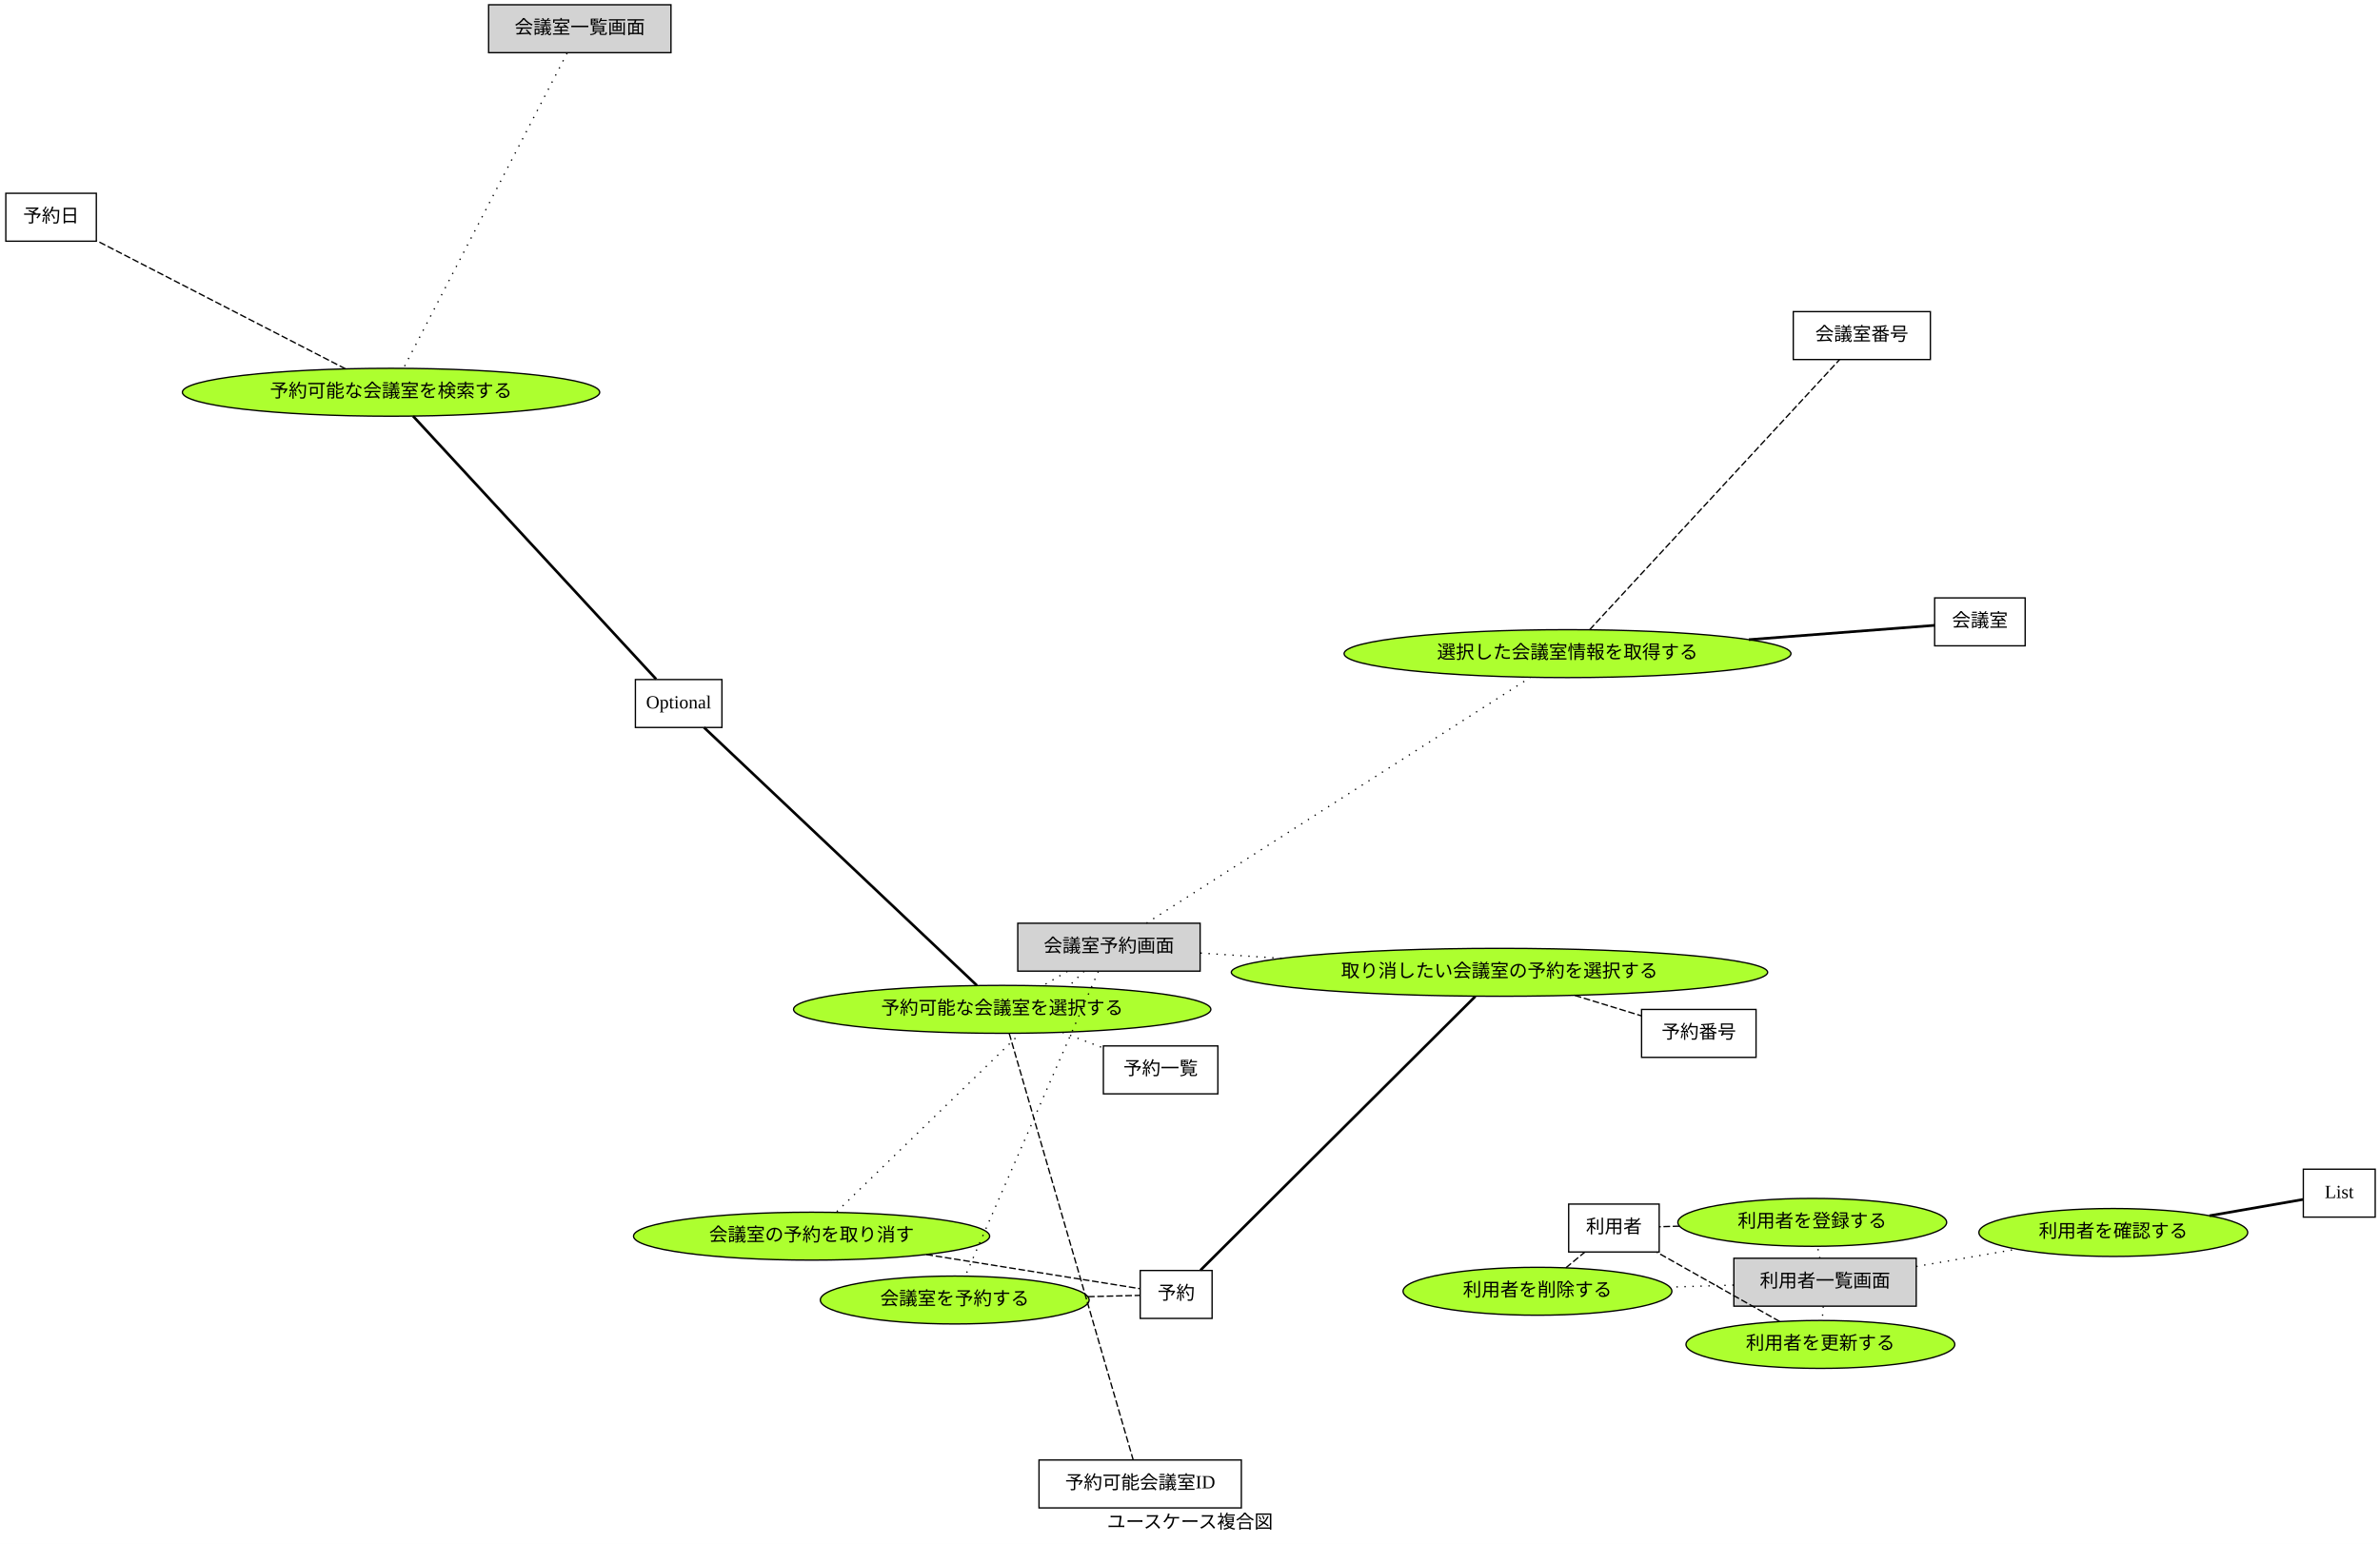
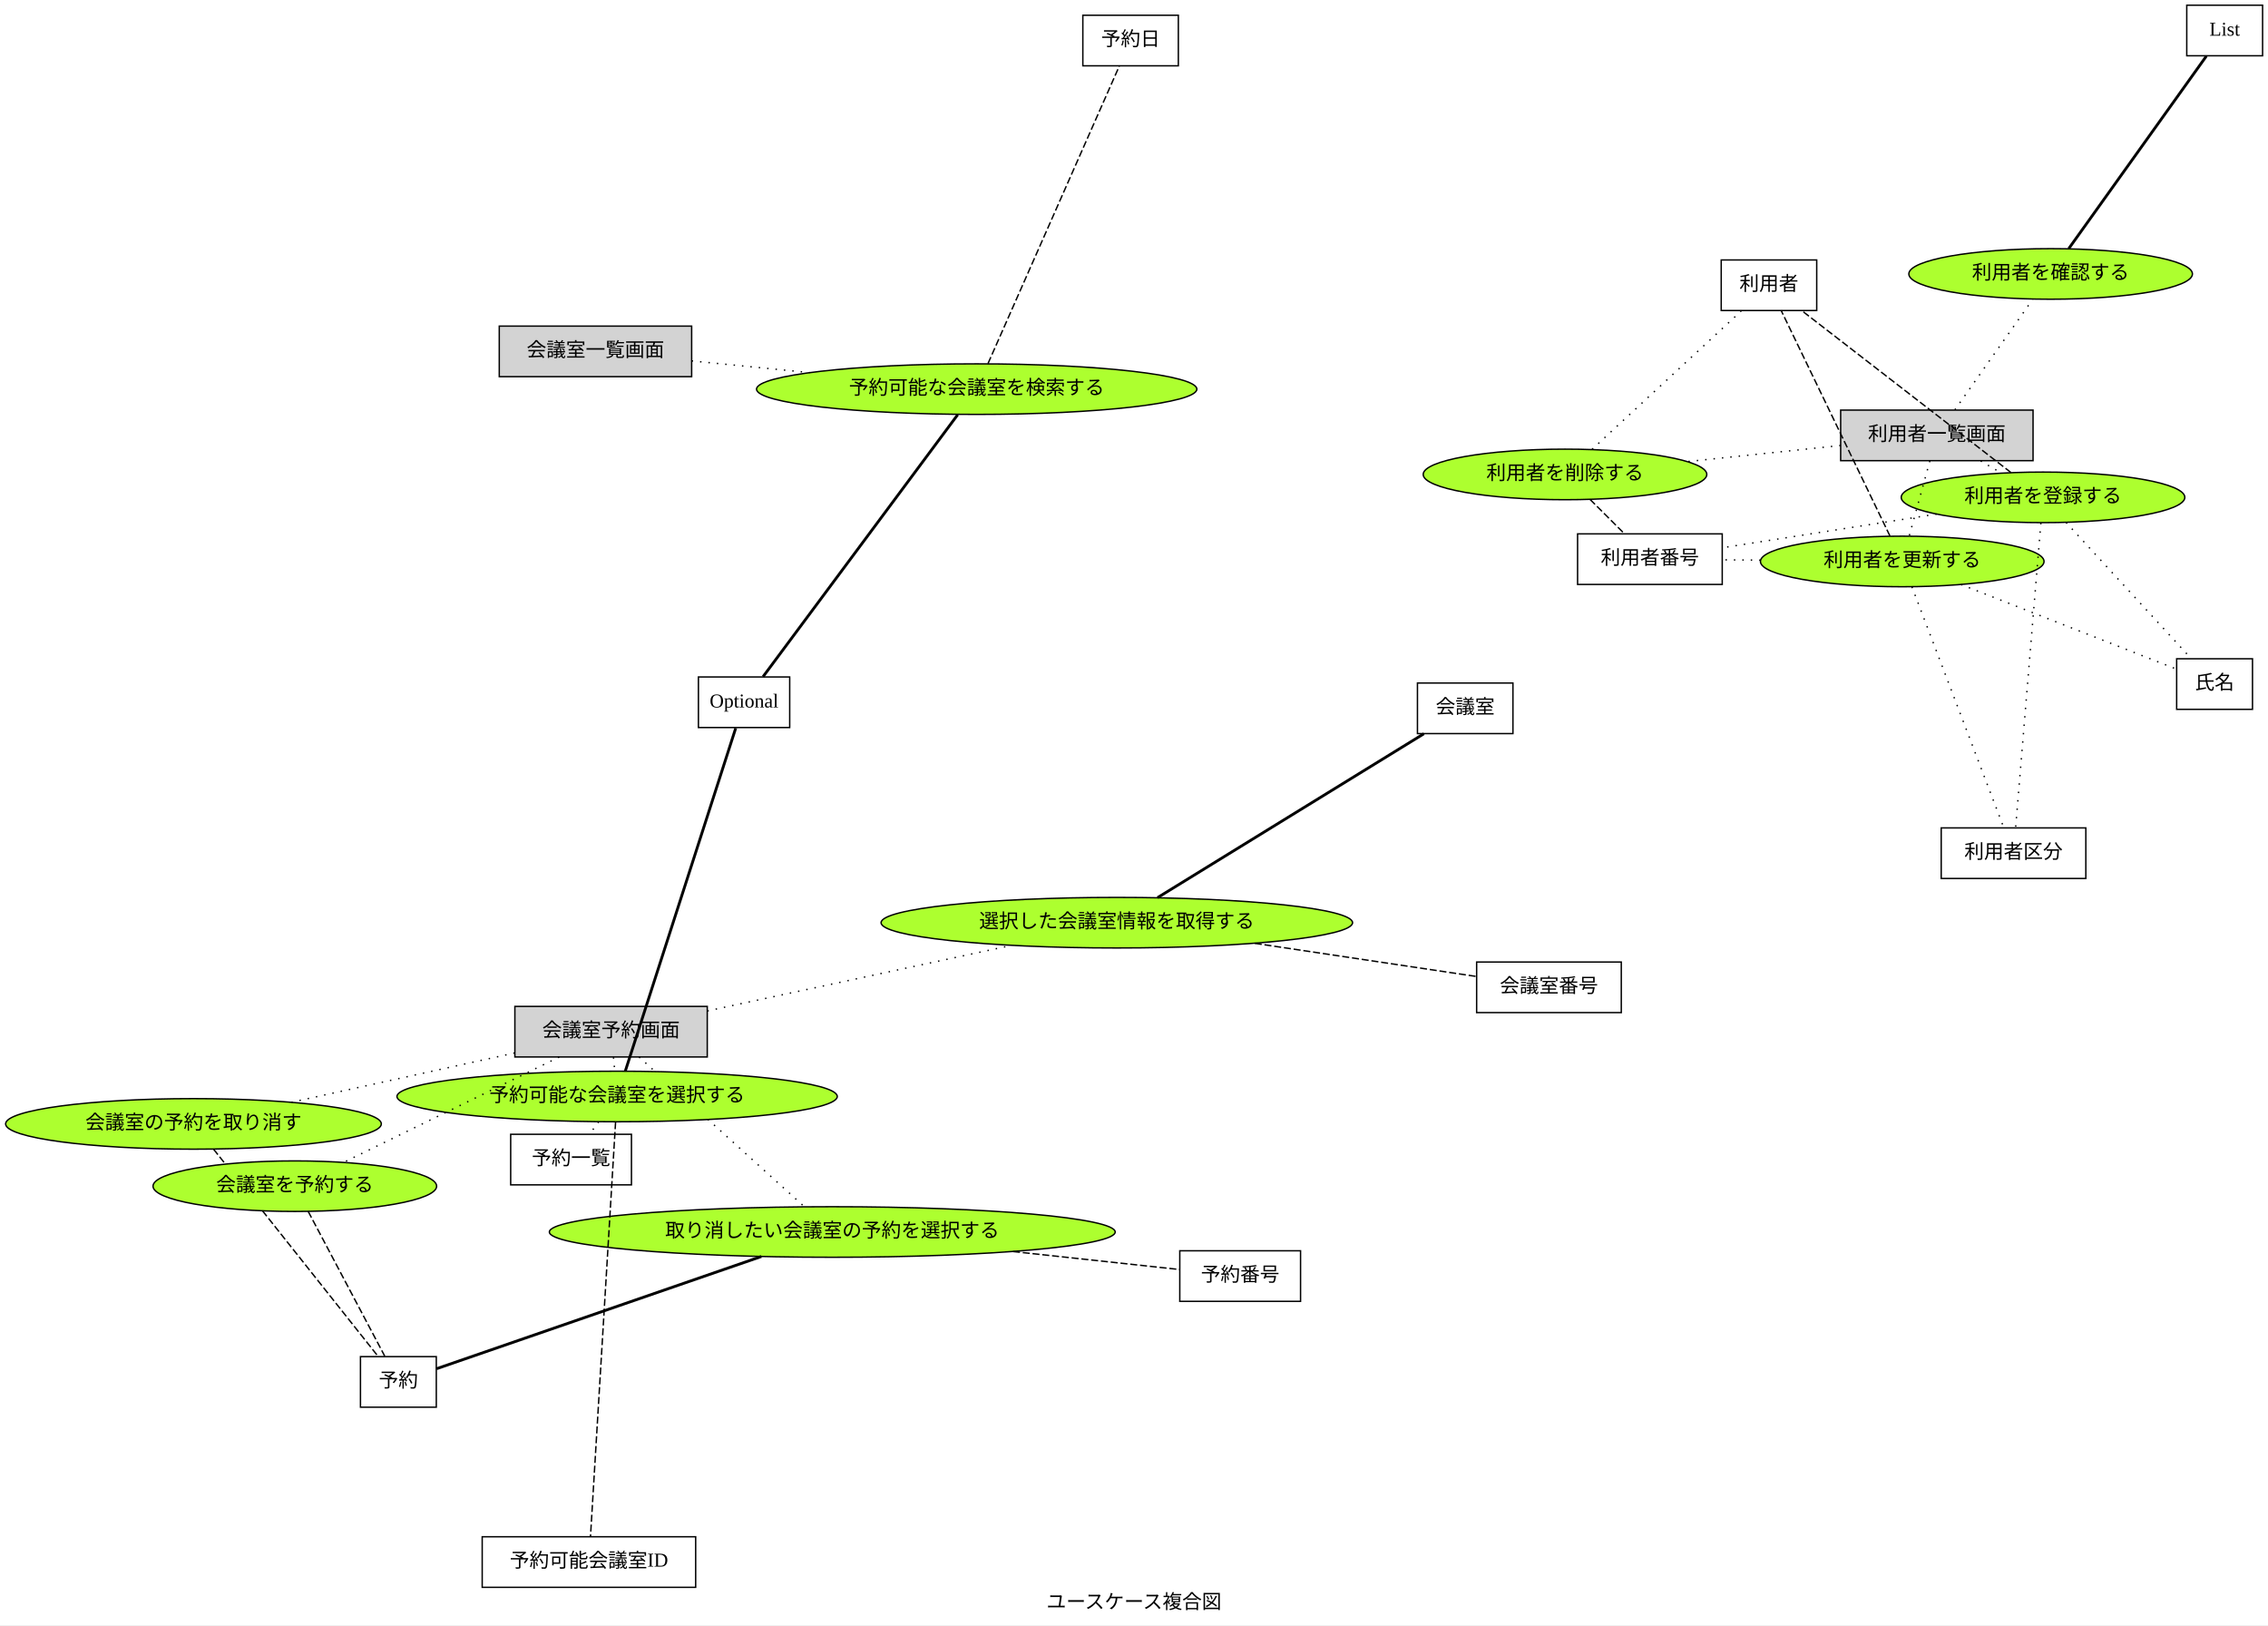
- <svg xmlns="http://www.w3.org/2000/svg" xmlns:xlink="http://www.w3.org/1999/xlink" width="1788pt" height="1160pt" viewBox="0.00 0.00 1788.00 1160.00">
-   <g id="graph0" class="graph" transform="scale(1 1) rotate(0) translate(4 1133)">
-     <polygon fill="white" stroke="transparent" points="-4,27 -4,-1133 1784,-1133 1784,27 -4,27" />
-     <text text-anchor="middle" x="890" y="15.2" font-family="Times New Roman,serif" font-size="14.00">ユースケース複合図
+ <svg xmlns="http://www.w3.org/2000/svg" xmlns:xlink="http://www.w3.org/1999/xlink" width="1615pt" height="1157pt" viewBox="0.00 0.00 1615.00 1157.00">
+   <g id="graph0" class="graph" transform="scale(1 1) rotate(0) translate(4 1130)">
+     <polygon fill="white" stroke="transparent" points="-4,27 -4,-1130 1611,-1130 1611,27 -4,27" />
+     <text text-anchor="middle" x="803.5" y="15.2" font-family="Times New Roman,serif" font-size="14.00">ユースケース複合図
        </text>
    <g id="node1" class="node">
      <g id="a_node1">
        <a xlink:href="https://github.com/k2works/application_programing_excercise_2022/tree/take13/src/main/java/mrs/application/scenario/MeetingRoomReservationScenario.java" xlink:title="MeetingRoomReservationScenario.cancel(Reservation)">
-           <ellipse fill="greenyellow" stroke="black" cx="605.71" cy="-204.23" rx="133.78" ry="18" />
-           <text text-anchor="middle" x="605.71" y="-200.53" font-family="Times New Roman,serif" font-size="14.00">会議室の予約を取り消す
+           <ellipse fill="greenyellow" stroke="black" cx="133.77" cy="-329.84" rx="133.78" ry="18" />
+           <text text-anchor="middle" x="133.77" y="-326.14" font-family="Times New Roman,serif" font-size="14.00">会議室の予約を取り消す
                    </text>
        </a>
      </g>
    </g>
    <g id="node2" class="node">
      <g id="a_node2">
        <a xlink:title="Reservation">
-           <polygon fill="none" stroke="black" points="906.6,-178.44 852.6,-178.44 852.6,-142.44 906.6,-142.44 906.6,-178.44" />
-           <text text-anchor="middle" x="879.6" y="-156.74" font-family="Times New Roman,serif" font-size="14.00">予約
+           <polygon fill="none" stroke="black" points="306.68,-164.15 252.68,-164.15 252.68,-128.15 306.68,-128.15 306.68,-164.15" />
+           <text text-anchor="middle" x="279.68" y="-142.45" font-family="Times New Roman,serif" font-size="14.00">予約
                    </text>
        </a>
      </g>
    </g>
    <g id="edge1" class="edge">
-       <path fill="none" stroke="black" stroke-dasharray="5,2" d="M691.99,-190.43C747.34,-181.58 815.55,-170.68 852.57,-164.76" />
+       <path fill="none" stroke="black" stroke-dasharray="5,2" d="M148.03,-311.89C175.92,-276.78 237.42,-199.35 265.36,-164.17" />
    </g>
    <g id="node7" class="node">
      <g id="a_node7">
        <a xlink:href="https://github.com/k2works/application_programing_excercise_2022/tree/take13/src/main/java/mrs/application/scenario/MeetingRoomReservationScenario.java" xlink:title="MeetingRoomReservationScenario.findOne(ReservationId)">
-           <ellipse fill="greenyellow" stroke="black" cx="1122.5" cy="-402.47" rx="201.46" ry="18" />
-           <text text-anchor="middle" x="1122.5" y="-398.77" font-family="Times New Roman,serif" font-size="14.00">取り消したい会議室の予約を選択する
+           <ellipse fill="greenyellow" stroke="black" cx="588.65" cy="-252.88" rx="201.46" ry="18" />
+           <text text-anchor="middle" x="588.65" y="-249.18" font-family="Times New Roman,serif" font-size="14.00">取り消したい会議室の予約を選択する
                    </text>
        </a>
      </g>
    </g>
    <g id="edge6" class="edge">
-       <path fill="none" stroke="black" stroke-width="2" d="M897.85,-178.63C942.98,-223.59 1059.36,-339.56 1104.36,-384.39" />
+       <path fill="none" stroke="black" stroke-width="2" d="M306.83,-155.53C358.59,-173.41 472.1,-212.62 538.19,-235.45" />
    </g>
    <g id="node3" class="node">
      <g id="a_node3">
        <a xlink:title="ReservationsController">
-           <polygon fill="lightgray" stroke="black" points="897.61,-439.35 760.61,-439.35 760.61,-403.35 897.61,-403.35 897.61,-439.35" />
-           <text text-anchor="middle" x="829.11" y="-417.65" font-family="Times New Roman,serif" font-size="14.00">会議室予約画面
+           <polygon fill="lightgray" stroke="black" points="499.63,-413.49 362.63,-413.49 362.63,-377.49 499.63,-377.49 499.63,-413.49" />
+           <text text-anchor="middle" x="431.13" y="-391.79" font-family="Times New Roman,serif" font-size="14.00">会議室予約画面
                    </text>
        </a>
      </g>
    </g>
    <g id="edge2" class="edge">
-       <path fill="none" stroke="black" stroke-dasharray="1,5" d="M810.44,-403.22C768.29,-362.24 666.11,-262.94 624.16,-222.17" />
+       <path fill="none" stroke="black" stroke-dasharray="1,5" d="M362.54,-380.35C314.86,-369.82 251.51,-355.83 203.57,-345.25" />
    </g>
    <g id="node4" class="node">
      <g id="a_node4">
        <a xlink:href="https://github.com/k2works/application_programing_excercise_2022/tree/take13/src/main/java/mrs/application/scenario/MeetingRoomReservationScenario.java" xlink:title="MeetingRoomReservationScenario.findMeetingRoom(RoomId)">
-           <ellipse fill="greenyellow" stroke="black" cx="1173.61" cy="-641.91" rx="167.87" ry="18" />
-           <text text-anchor="middle" x="1173.61" y="-638.21" font-family="Times New Roman,serif" font-size="14.00">選択した会議室情報を取得する
+           <ellipse fill="greenyellow" stroke="black" cx="791.27" cy="-473.09" rx="167.87" ry="18" />
+           <text text-anchor="middle" x="791.27" y="-469.39" font-family="Times New Roman,serif" font-size="14.00">選択した会議室情報を取得する
                    </text>
        </a>
      </g>
    </g>
    <g id="edge5" class="edge">
-       <path fill="none" stroke="black" stroke-dasharray="1,5" d="M857.3,-439.4C922.06,-480.86 1080.84,-582.52 1145.52,-623.92" />
+       <path fill="none" stroke="black" stroke-dasharray="1,5" d="M499.72,-410.27C561.66,-423.62 652.61,-443.22 716.42,-456.96" />
    </g>
    <g id="edge8" class="edge">
-       <path fill="none" stroke="black" stroke-dasharray="1,5" d="M897.89,-416.93C916.53,-415.73 937.52,-414.37 959,-412.99" />
+       <path fill="none" stroke="black" stroke-dasharray="1,5" d="M451.08,-377.43C481.38,-350 538.66,-298.14 568.86,-270.8" />
    </g>
    <g id="node9" class="node">
      <g id="a_node9">
        <a xlink:href="https://github.com/k2works/application_programing_excercise_2022/tree/take13/src/main/java/mrs/application/scenario/MeetingRoomReservationScenario.java" xlink:title="MeetingRoomReservationScenario.findReservations(ReservableRoomId)">
-           <ellipse fill="greenyellow" stroke="black" cx="748.92" cy="-374.64" rx="156.77" ry="18" />
-           <text text-anchor="middle" x="748.92" y="-370.94" font-family="Times New Roman,serif" font-size="14.00">予約可能な会議室を選択する
+           <ellipse fill="greenyellow" stroke="black" cx="435.44" cy="-349.36" rx="156.77" ry="18" />
+           <text text-anchor="middle" x="435.44" y="-345.66" font-family="Times New Roman,serif" font-size="14.00">予約可能な会議室を選択する
                    </text>
        </a>
      </g>
    </g>
    <g id="edge12" class="edge">
-       <path fill="none" stroke="black" stroke-dasharray="1,5" d="M797.88,-403.16C791.81,-399.62 785.45,-395.92 779.41,-392.4" />
+       <path fill="none" stroke="black" stroke-dasharray="1,5" d="M432.84,-377.26C433.14,-374.04 433.45,-370.68 433.75,-367.46" />
    </g>
    <g id="node13" class="node">
      <g id="a_node13">
        <a xlink:href="https://github.com/k2works/application_programing_excercise_2022/tree/take13/src/main/java/mrs/application/scenario/MeetingRoomReservationScenario.java" xlink:title="MeetingRoomReservationScenario.reserve(Reservation)">
-           <ellipse fill="greenyellow" stroke="black" cx="713.26" cy="-156.26" rx="100.98" ry="18" />
-           <text text-anchor="middle" x="713.26" y="-152.56" font-family="Times New Roman,serif" font-size="14.00">会議室を予約する
+           <ellipse fill="greenyellow" stroke="black" cx="205.94" cy="-285.5" rx="100.98" ry="18" />
+           <text text-anchor="middle" x="205.94" y="-281.8" font-family="Times New Roman,serif" font-size="14.00">会議室を予約する
                    </text>
        </a>
      </g>
    </g>
    <g id="edge14" class="edge">
-       <path fill="none" stroke="black" stroke-dasharray="1,5" d="M821.14,-403.13C799.93,-354.59 742.23,-222.54 721.13,-174.26" />
+       <path fill="none" stroke="black" stroke-dasharray="1,5" d="M394.2,-377.45C351.65,-356.67 282.27,-322.78 240.68,-302.46" />
    </g>
    <g id="node6" class="node">
      <g id="a_node6">
        <a xlink:title="RoomId">
-           <polygon fill="none" stroke="black" points="1446.22,-898.87 1343.22,-898.87 1343.22,-862.87 1446.22,-862.87 1446.22,-898.87" />
-           <text text-anchor="middle" x="1394.72" y="-877.17" font-family="Times New Roman,serif" font-size="14.00">会議室番号
+           <polygon fill="none" stroke="black" points="1150.49,-445.08 1047.49,-445.08 1047.49,-409.08 1150.49,-409.08 1150.49,-445.08" />
+           <text text-anchor="middle" x="1098.99" y="-423.38" font-family="Times New Roman,serif" font-size="14.00">会議室番号
                    </text>
        </a>
      </g>
    </g>
    <g id="edge4" class="edge">
-       <path fill="none" stroke="black" stroke-dasharray="5,2" d="M1190.23,-659.87C1231.21,-704.16 1336.73,-818.2 1377.91,-862.7" />
+       <path fill="none" stroke="black" stroke-dasharray="5,2" d="M889.48,-458.41C941.9,-450.57 1004.27,-441.25 1047.25,-434.82" />
    </g>
    <g id="node5" class="node">
      <g id="a_node5">
        <a xlink:title="MeetingRoom">
-           <polygon fill="none" stroke="black" points="1517.42,-683.78 1449.42,-683.78 1449.42,-647.78 1517.42,-647.78 1517.42,-683.78" />
-           <text text-anchor="middle" x="1483.42" y="-662.08" font-family="Times New Roman,serif" font-size="14.00">会議室
+           <polygon fill="none" stroke="black" points="1073.34,-643.72 1005.34,-643.72 1005.34,-607.72 1073.34,-607.72 1073.34,-643.72" />
+           <text text-anchor="middle" x="1039.34" y="-622.02" font-family="Times New Roman,serif" font-size="14.00">会議室
                    </text>
        </a>
      </g>
    </g>
    <g id="edge3" class="edge">
-       <path fill="none" stroke="black" stroke-width="2" d="M1449.38,-663.16C1415.51,-660.55 1361.29,-656.37 1309.86,-652.41" />
+       <path fill="none" stroke="black" stroke-width="2" d="M1009.91,-607.61C962.04,-578.16 867.88,-520.23 820.28,-490.94" />
    </g>
    <g id="node8" class="node">
      <g id="a_node8">
        <a xlink:title="ReservationId">
-           <polygon fill="none" stroke="black" points="1315.25,-374.57 1229.25,-374.57 1229.25,-338.57 1315.25,-338.57 1315.25,-374.57" />
-           <text text-anchor="middle" x="1272.25" y="-352.87" font-family="Times New Roman,serif" font-size="14.00">予約番号
+           <polygon fill="none" stroke="black" points="922.1,-239.51 836.1,-239.51 836.1,-203.51 922.1,-203.51 922.1,-239.51" />
+           <text text-anchor="middle" x="879.1" y="-217.81" font-family="Times New Roman,serif" font-size="14.00">予約番号
                    </text>
        </a>
      </g>
    </g>
    <g id="edge7" class="edge">
-       <path fill="none" stroke="black" stroke-dasharray="5,2" d="M1179.12,-385.12C1195.68,-380.04 1213.52,-374.57 1229.1,-369.8" />
+       <path fill="none" stroke="black" stroke-dasharray="5,2" d="M717.31,-238.98C759.95,-234.38 804.52,-229.56 836.06,-226.16" />
    </g>
    <g id="node11" class="node">
      <g id="a_node11">
        <a xlink:title="ReservableRoomId">
-           <polygon fill="none" stroke="black" points="928.57,-36.06 776.57,-36.06 776.57,-0.06 928.57,-0.06 928.57,-36.06" />
-           <text text-anchor="middle" x="852.57" y="-14.36" font-family="Times New Roman,serif" font-size="14.00">予約可能会議室ID
+           <polygon fill="none" stroke="black" points="491.37,-35.9 339.37,-35.9 339.37,0.1 491.37,0.1 491.37,-35.9" />
+           <text text-anchor="middle" x="415.37" y="-14.2" font-family="Times New Roman,serif" font-size="14.00">予約可能会議室ID
                    </text>
        </a>
      </g>
    </g>
    <g id="edge10" class="edge">
-       <path fill="none" stroke="black" stroke-dasharray="5,2" d="M754.21,-356.46C771.99,-295.3 829.53,-97.31 847.3,-36.2" />
+       <path fill="none" stroke="black" stroke-dasharray="5,2" d="M434.34,-331.07C430.83,-273.12 419.98,-94.01 416.48,-36.13" />
    </g>
    <g id="node12" class="node">
      <g id="a_node12">
        <a xlink:title="ReservationList">
-           <polygon fill="none" stroke="black" points="910.93,-347.16 824.93,-347.16 824.93,-311.16 910.93,-311.16 910.93,-347.16" />
-           <text text-anchor="middle" x="867.93" y="-325.46" font-family="Times New Roman,serif" font-size="14.00">予約一覧
+           <polygon fill="none" stroke="black" points="445.65,-322.44 359.65,-322.44 359.65,-286.44 445.65,-286.44 445.65,-322.44" />
+           <text text-anchor="middle" x="402.65" y="-300.74" font-family="Times New Roman,serif" font-size="14.00">予約一覧
                    </text>
        </a>
      </g>
    </g>
    <g id="edge11" class="edge">
-       <path fill="none" stroke="black" stroke-dasharray="1,5" d="M794.26,-357.32C804.24,-353.5 814.79,-349.47 824.69,-345.69" />
+       <path fill="none" stroke="black" stroke-dasharray="1,5" d="M422.3,-331.35C420.16,-328.42 417.94,-325.38 415.8,-322.45" />
    </g>
    <g id="node10" class="node">
      <g id="a_node10">
        <a xlink:title="Optional">
-           <polygon fill="none" stroke="black" points="538.35,-622.43 473.35,-622.43 473.35,-586.43 538.35,-586.43 538.35,-622.43" />
-           <text text-anchor="middle" x="505.85" y="-600.73" font-family="Times New Roman,serif" font-size="14.00">Optional
+           <polygon fill="none" stroke="black" points="558.33,-648.03 493.33,-648.03 493.33,-612.03 558.33,-612.03 558.33,-648.03" />
+           <text text-anchor="middle" x="525.83" y="-626.33" font-family="Times New Roman,serif" font-size="14.00">Optional
                    </text>
        </a>
      </g>
    </g>
    <g id="edge9" class="edge">
-       <path fill="none" stroke="black" stroke-width="2" d="M524.93,-586.39C570.36,-543.44 684.59,-435.46 729.94,-392.59" />
+       <path fill="none" stroke="black" stroke-width="2" d="M519.9,-611.62C503.48,-560.64 457.58,-418.1 441.28,-367.48" />
+     </g>
+     <g id="node24" class="node">
+       <g id="a_node24">
+         <a xlink:href="https://github.com/k2works/application_programing_excercise_2022/tree/take13/src/main/java/mrs/application/service/room/RoomService.java" xlink:title="RoomService.findReservableRooms(ReservedDate)">
+           <ellipse fill="greenyellow" stroke="black" cx="691.49" cy="-852.96" rx="156.77" ry="18" />
+           <text text-anchor="middle" x="691.49" y="-849.26" font-family="Times New Roman,serif" font-size="14.00">予約可能な会議室を検索する
+                     </text>
+         </a>
+       </g>
+     </g>
+     <g id="edge30" class="edge">
+       <path fill="none" stroke="black" stroke-width="2" d="M539.38,-648.28C570.53,-690.18 646.88,-792.93 677.98,-834.78" />
+     </g>
+     <g id="edge13" class="edge">
+       <path fill="none" stroke="black" stroke-dasharray="5,2" d="M215.43,-267.57C229.51,-240.96 255.8,-191.28 269.99,-164.46" />
+     </g>
+     <g id="node14" class="node">
+       <g id="a_node14">
+         <a xlink:href="https://github.com/k2works/application_programing_excercise_2022/tree/take13/src/main/java/mrs/application/service/auth/UserManagementService.java" xlink:title="UserManagementService.delete(UserId)">
+           <ellipse fill="greenyellow" stroke="black" cx="1110.41" cy="-792.23" rx="100.98" ry="18" />
+           <text text-anchor="middle" x="1110.41" y="-788.53" font-family="Times New Roman,serif" font-size="14.00">利用者を削除する
+                     </text>
+         </a>
+       </g>
+     </g>
+     <g id="node15" class="node">
+       <g id="a_node15">
+         <a xlink:title="UserId">
+           <polygon fill="none" stroke="black" points="1222.37,-749.91 1119.37,-749.91 1119.37,-713.91 1222.37,-713.91 1222.37,-749.91" />
+           <text text-anchor="middle" x="1170.87" y="-728.21" font-family="Times New Roman,serif" font-size="14.00">利用者番号
+                     </text>
+         </a>
+       </g>
+     </g>
+     <g id="edge15" class="edge">
+       <path fill="none" stroke="black" stroke-dasharray="5,2" d="M1128.22,-774.45C1135.89,-766.81 1144.84,-757.88 1152.55,-750.18" />
+     </g>
+     <g id="node16" class="node">
+       <g id="a_node16">
+         <a xlink:title="User">
+           <polygon fill="none" stroke="black" points="1289.65,-944.92 1221.65,-944.92 1221.65,-908.92 1289.65,-908.92 1289.65,-944.92" />
+           <text text-anchor="middle" x="1255.65" y="-923.22" font-family="Times New Roman,serif" font-size="14.00">利用者
+                     </text>
+         </a>
+       </g>
+     </g>
+     <g id="edge16" class="edge">
+       <path fill="none" stroke="black" stroke-dasharray="1,5" d="M1129.7,-810.11C1157.32,-835.73 1207.9,-882.63 1235.82,-908.53" />
+     </g>
+     <g id="node17" class="node">
+       <g id="a_node17">
+         <a xlink:title="UserController">
+           <polygon fill="lightgray" stroke="black" points="1443.7,-838.03 1306.7,-838.03 1306.7,-802.03 1443.7,-802.03 1443.7,-838.03" />
+           <text text-anchor="middle" x="1375.2" y="-816.33" font-family="Times New Roman,serif" font-size="14.00">利用者一覧画面
+                     </text>
+         </a>
+       </g>
+     </g>
+     <g id="edge17" class="edge">
+       <path fill="none" stroke="black" stroke-dasharray="1,5" d="M1306.67,-812.84C1273.41,-809.34 1233.1,-805.11 1197.67,-801.39" />
+     </g>
+     <g id="node18" class="node">
+       <g id="a_node18">
+         <a xlink:href="https://github.com/k2works/application_programing_excercise_2022/tree/take13/src/main/java/mrs/application/service/auth/UserManagementService.java" xlink:title="UserManagementService.findAll()">
+           <ellipse fill="greenyellow" stroke="black" cx="1456.22" cy="-934.97" rx="100.98" ry="18" />
+           <text text-anchor="middle" x="1456.22" y="-931.27" font-family="Times New Roman,serif" font-size="14.00">利用者を確認する
+                     </text>
+         </a>
+       </g>
+     </g>
+     <g id="edge19" class="edge">
+       <path fill="none" stroke="black" stroke-dasharray="1,5" d="M1388.04,-838.25C1403.21,-859.77 1428.3,-895.36 1443.44,-916.85" />
+     </g>
+     <g id="node20" class="node">
+       <g id="a_node20">
+         <a xlink:href="https://github.com/k2works/application_programing_excercise_2022/tree/take13/src/main/java/mrs/application/service/auth/UserManagementService.java" xlink:title="UserManagementService.regist(User)">
+           <ellipse fill="greenyellow" stroke="black" cx="1450.8" cy="-775.91" rx="100.98" ry="18" />
+           <text text-anchor="middle" x="1450.8" y="-772.21" font-family="Times New Roman,serif" font-size="14.00">利用者を登録する
+                     </text>
+         </a>
+       </g>
+     </g>
+     <g id="edge24" class="edge">
+       <path fill="none" stroke="black" stroke-dasharray="1,5" d="M1406.38,-801.83C1411.26,-798.98 1416.3,-796.05 1421.14,-793.22" />
+     </g>
+     <g id="node23" class="node">
+       <g id="a_node23">
+         <a xlink:href="https://github.com/k2works/application_programing_excercise_2022/tree/take13/src/main/java/mrs/application/service/auth/UserManagementService.java" xlink:title="UserManagementService.update(User)">
+           <ellipse fill="greenyellow" stroke="black" cx="1350.55" cy="-730.27" rx="100.98" ry="18" />
+           <text text-anchor="middle" x="1350.55" y="-726.57" font-family="Times New Roman,serif" font-size="14.00">利用者を更新する
+                     </text>
+         </a>
+       </g>
+     </g>
+     <g id="edge29" class="edge">
+       <path fill="none" stroke="black" stroke-dasharray="1,5" d="M1370.21,-801.87C1365.93,-786.3 1359.8,-763.98 1355.53,-748.41" />
+     </g>
+     <g id="node19" class="node">
+       <g id="a_node19">
+         <a xlink:title="List">
+           <polygon fill="none" stroke="black" points="1607.15,-1126.3 1553.15,-1126.3 1553.15,-1090.3 1607.15,-1090.3 1607.15,-1126.3" />
+           <text text-anchor="middle" x="1580.15" y="-1104.6" font-family="Times New Roman,serif" font-size="14.00">List
+                     </text>
+         </a>
+       </g>
+     </g>
+     <g id="edge18" class="edge">
+       <path fill="none" stroke="black" stroke-width="2" d="M1567.13,-1090.08C1543.26,-1056.7 1492.81,-986.14 1469.08,-952.95" />
+     </g>
+     <g id="edge21" class="edge">
+       <path fill="none" stroke="black" stroke-dasharray="1,5" d="M1375.04,-764C1326.79,-756.42 1265.54,-746.79 1222.77,-740.07" />
+     </g>
+     <g id="edge20" class="edge">
+       <path fill="none" stroke="black" stroke-dasharray="5,2" d="M1428.03,-793.53C1390.73,-822.4 1316.98,-879.47 1279.19,-908.71" />
    </g>
    <g id="node21" class="node">
      <g id="a_node21">
-         <a xlink:href="https://github.com/k2works/application_programing_excercise_2022/tree/take13/src/main/java/mrs/application/service/room/RoomService.java" xlink:title="RoomService.findReservableRooms(ReservedDate)">
-           <ellipse fill="greenyellow" stroke="black" cx="289.77" cy="-838.28" rx="156.77" ry="18" />
-           <text text-anchor="middle" x="289.77" y="-834.58" font-family="Times New Roman,serif" font-size="14.00">予約可能な会議室を検索する
-                     </text>
-         </a>
-       </g>
-     </g>
-     <g id="edge23" class="edge">
-       <path fill="none" stroke="black" stroke-width="2" d="M488.9,-622.78C448.41,-666.6 346.46,-776.92 306.35,-820.33" />
-     </g>
-     <g id="edge13" class="edge">
-       <path fill="none" stroke="black" stroke-dasharray="5,2" d="M813.38,-158.77C827.69,-159.13 841.3,-159.47 852.42,-159.75" />
-     </g>
-     <g id="node14" class="node">
-       <g id="a_node14">
-         <a xlink:href="https://github.com/k2works/application_programing_excercise_2022/tree/take13/src/main/java/mrs/application/service/auth/UserManagementService.java" xlink:title="UserManagementService.delete(User)">
-           <ellipse fill="greenyellow" stroke="black" cx="1151.04" cy="-162.83" rx="100.98" ry="18" />
-           <text text-anchor="middle" x="1151.04" y="-159.13" font-family="Times New Roman,serif" font-size="14.00">利用者を削除する
-                     </text>
-         </a>
-       </g>
-     </g>
-     <g id="node15" class="node">
-       <g id="a_node15">
-         <a xlink:title="User">
-           <polygon fill="none" stroke="black" points="1242.48,-228.34 1174.48,-228.34 1174.48,-192.34 1242.48,-192.34 1242.48,-228.34" />
-           <text text-anchor="middle" x="1208.48" y="-206.64" font-family="Times New Roman,serif" font-size="14.00">利用者
-                     </text>
-         </a>
-       </g>
-     </g>
-     <g id="edge15" class="edge">
-       <path fill="none" stroke="black" stroke-dasharray="5,2" d="M1172.43,-180.52C1177.02,-184.32 1181.88,-188.34 1186.5,-192.16" />
-     </g>
-     <g id="node16" class="node">
-       <g id="a_node16">
-         <a xlink:title="UserController">
-           <polygon fill="lightgray" stroke="black" points="1435.59,-187.64 1298.59,-187.64 1298.59,-151.64 1435.59,-151.64 1435.59,-187.64" />
-           <text text-anchor="middle" x="1367.09" y="-165.94" font-family="Times New Roman,serif" font-size="14.00">利用者一覧画面
-                     </text>
-         </a>
-       </g>
-     </g>
-     <g id="edge16" class="edge">
-       <path fill="none" stroke="black" stroke-dasharray="1,5" d="M1298.43,-167.47C1283.11,-166.99 1266.57,-166.47 1250.29,-165.95" />
-     </g>
-     <g id="node17" class="node">
-       <g id="a_node17">
-         <a xlink:href="https://github.com/k2works/application_programing_excercise_2022/tree/take13/src/main/java/mrs/application/service/auth/UserManagementService.java" xlink:title="UserManagementService.findAll()">
-           <ellipse fill="greenyellow" stroke="black" cx="1583.64" cy="-207" rx="100.98" ry="18" />
-           <text text-anchor="middle" x="1583.64" y="-203.3" font-family="Times New Roman,serif" font-size="14.00">利用者を確認する
-                     </text>
-         </a>
-       </g>
-     </g>
-     <g id="edge18" class="edge">
-       <path fill="none" stroke="black" stroke-dasharray="1,5" d="M1435.61,-181.46C1459.65,-185.61 1486.72,-190.28 1511.08,-194.48" />
-     </g>
-     <g id="node19" class="node">
-       <g id="a_node19">
-         <a xlink:href="https://github.com/k2works/application_programing_excercise_2022/tree/take13/src/main/java/mrs/application/service/auth/UserManagementService.java" xlink:title="UserManagementService.regist(User)">
-           <ellipse fill="greenyellow" stroke="black" cx="1357.47" cy="-214.6" rx="100.98" ry="18" />
-           <text text-anchor="middle" x="1357.47" y="-210.9" font-family="Times New Roman,serif" font-size="14.00">利用者を登録する
-                     </text>
-         </a>
-       </g>
-     </g>
-     <g id="edge20" class="edge">
-       <path fill="none" stroke="black" stroke-dasharray="1,5" d="M1363.23,-187.67C1362.61,-190.6 1361.96,-193.64 1361.33,-196.57" />
-     </g>
-     <g id="node20" class="node">
-       <g id="a_node20">
-         <a xlink:href="https://github.com/k2works/application_programing_excercise_2022/tree/take13/src/main/java/mrs/application/service/auth/UserManagementService.java" xlink:title="UserManagementService.update(User)">
-           <ellipse fill="greenyellow" stroke="black" cx="1363.59" cy="-122.89" rx="100.98" ry="18" />
-           <text text-anchor="middle" x="1363.59" y="-119.19" font-family="Times New Roman,serif" font-size="14.00">利用者を更新する
+         <a xlink:title="RoleName">
+           <polygon fill="none" stroke="black" points="1481.29,-540.57 1378.29,-540.57 1378.29,-504.57 1481.29,-504.57 1481.29,-540.57" />
+           <text text-anchor="middle" x="1429.79" y="-518.87" font-family="Times New Roman,serif" font-size="14.00">利用者区分
                    </text>
        </a>
      </g>
    </g>
    <g id="edge22" class="edge">
-       <path fill="none" stroke="black" stroke-dasharray="1,5" d="M1365.73,-151.43C1365.48,-148.04 1365.21,-144.51 1364.96,-141.12" />
-     </g>
-     <g id="node18" class="node">
-       <g id="a_node18">
-         <a xlink:title="List">
-           <polygon fill="none" stroke="black" points="1780.4,-254.55 1726.4,-254.55 1726.4,-218.55 1780.4,-218.55 1780.4,-254.55" />
-           <text text-anchor="middle" x="1753.4" y="-232.85" font-family="Times New Roman,serif" font-size="14.00">List
-                     </text>
-         </a>
-       </g>
-     </g>
-     <g id="edge17" class="edge">
-       <path fill="none" stroke="black" stroke-width="2" d="M1726.12,-231.8C1707.1,-228.49 1680.76,-223.9 1655.9,-219.58" />
-     </g>
-     <g id="edge19" class="edge">
-       <path fill="none" stroke="black" stroke-dasharray="5,2" d="M1257.68,-211.75C1252.38,-211.6 1247.27,-211.45 1242.49,-211.31" />
-     </g>
-     <g id="edge21" class="edge">
-       <path fill="none" stroke="black" stroke-dasharray="5,2" d="M1332.95,-140.17C1306.28,-155.2 1267.77,-176.91 1240.67,-192.2" />
+       <path fill="none" stroke="black" stroke-dasharray="1,5" d="M1449.28,-757.69C1445.41,-710.95 1435.15,-587.18 1431.28,-540.62" />
    </g>
    <g id="node22" class="node">
      <g id="a_node22">
+         <a xlink:title="UserName">
+           <polygon fill="none" stroke="black" points="1599.96,-660.99 1545.96,-660.99 1545.96,-624.99 1599.96,-624.99 1599.96,-660.99" />
+           <text text-anchor="middle" x="1572.96" y="-639.29" font-family="Times New Roman,serif" font-size="14.00">氏名
+                     </text>
+         </a>
+       </g>
+     </g>
+     <g id="edge23" class="edge">
+       <path fill="none" stroke="black" stroke-dasharray="1,5" d="M1467.27,-757.99C1490.59,-732.62 1532.97,-686.5 1556.36,-661.05" />
+     </g>
+     <g id="edge26" class="edge">
+       <path fill="none" stroke="black" stroke-dasharray="1,5" d="M1249.68,-731.19C1240.4,-731.28 1231.28,-731.36 1222.72,-731.44" />
+     </g>
+     <g id="edge25" class="edge">
+       <path fill="none" stroke="black" stroke-dasharray="5,2" d="M1341.79,-748.42C1323.71,-785.88 1282.45,-871.39 1264.39,-908.82" />
+     </g>
+     <g id="edge27" class="edge">
+       <path fill="none" stroke="black" stroke-dasharray="1,5" d="M1357.44,-712.21C1372.43,-672.92 1407.83,-580.12 1422.85,-540.74" />
+     </g>
+     <g id="edge28" class="edge">
+       <path fill="none" stroke="black" stroke-dasharray="1,5" d="M1392.38,-713.86C1437.31,-696.23 1507.38,-668.73 1545.69,-653.69" />
+     </g>
+     <g id="node25" class="node">
+       <g id="a_node25">
        <a xlink:title="ReservedDate">
-           <polygon fill="none" stroke="black" points="68.37,-987.78 0.37,-987.78 0.37,-951.78 68.37,-951.78 68.37,-987.78" />
-           <text text-anchor="middle" x="34.37" y="-966.08" font-family="Times New Roman,serif" font-size="14.00">予約日
-                     </text>
-         </a>
-       </g>
-     </g>
-     <g id="edge24" class="edge">
-       <path fill="none" stroke="black" stroke-dasharray="5,2" d="M255.59,-855.87C206.8,-881 117.67,-926.89 68.76,-952.08" />
-     </g>
-     <g id="node23" class="node">
-       <g id="a_node23">
+           <polygon fill="none" stroke="black" points="835.07,-1119.15 767.07,-1119.15 767.07,-1083.15 835.07,-1083.15 835.07,-1119.15" />
+           <text text-anchor="middle" x="801.07" y="-1097.45" font-family="Times New Roman,serif" font-size="14.00">予約日
+                     </text>
+         </a>
+       </g>
+     </g>
+     <g id="edge31" class="edge">
+       <path fill="none" stroke="black" stroke-dasharray="5,2" d="M699.55,-871.21C719.81,-917.11 772.73,-1036.95 793,-1082.87" />
+     </g>
+     <g id="node26" class="node">
+       <g id="a_node26">
        <a xlink:title="RoomsController">
-           <polygon fill="lightgray" stroke="black" points="500.07,-1129.42 363.07,-1129.42 363.07,-1093.42 500.07,-1093.42 500.07,-1129.42" />
-           <text text-anchor="middle" x="431.57" y="-1107.72" font-family="Times New Roman,serif" font-size="14.00">会議室一覧画面
-                     </text>
-         </a>
-       </g>
-     </g>
-     <g id="edge25" class="edge">
-       <path fill="none" stroke="black" stroke-dasharray="1,5" d="M422.05,-1093.08C396.22,-1043.32 325.04,-906.21 299.26,-856.54" />
+           <polygon fill="lightgray" stroke="black" points="488.52,-897.83 351.52,-897.83 351.52,-861.83 488.52,-861.83 488.52,-897.83" />
+           <text text-anchor="middle" x="420.02" y="-876.13" font-family="Times New Roman,serif" font-size="14.00">会議室一覧画面
+                     </text>
+         </a>
+       </g>
+     </g>
+     <g id="edge32" class="edge">
+       <path fill="none" stroke="black" stroke-dasharray="1,5" d="M488.52,-873.05C514.05,-870.52 543.81,-867.58 572.56,-864.73" />
    </g>
  </g>
</svg>
